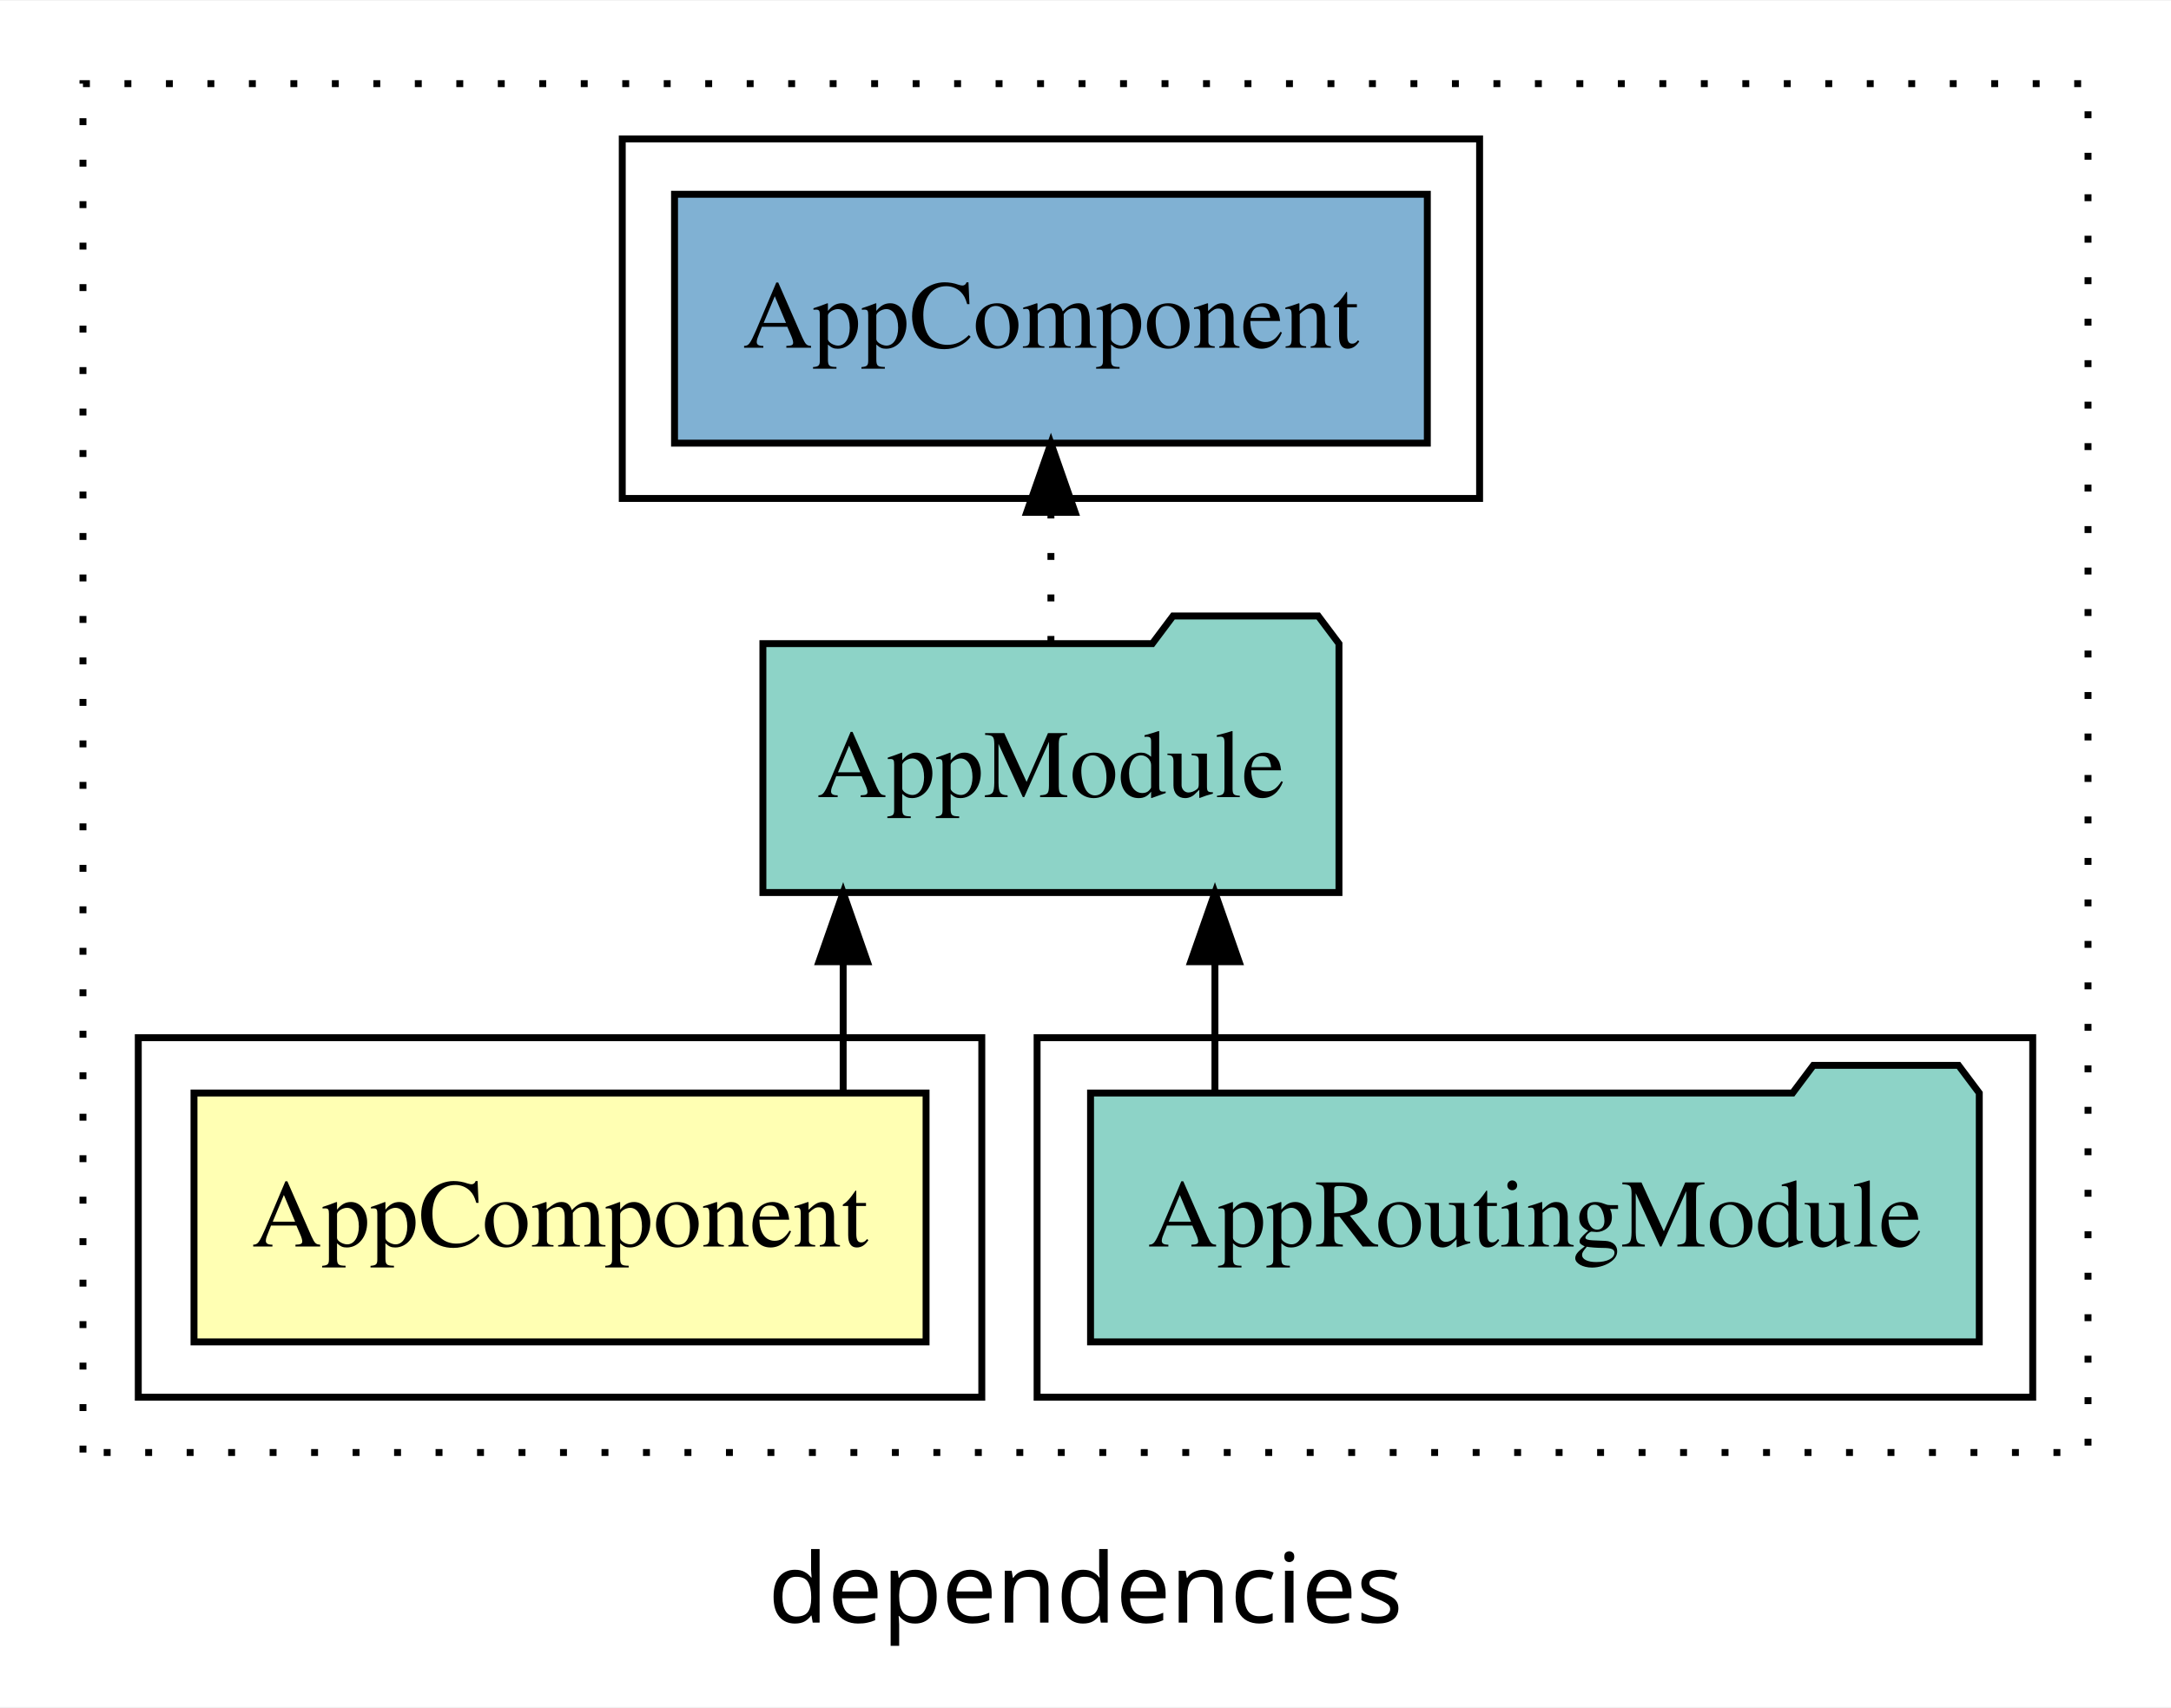
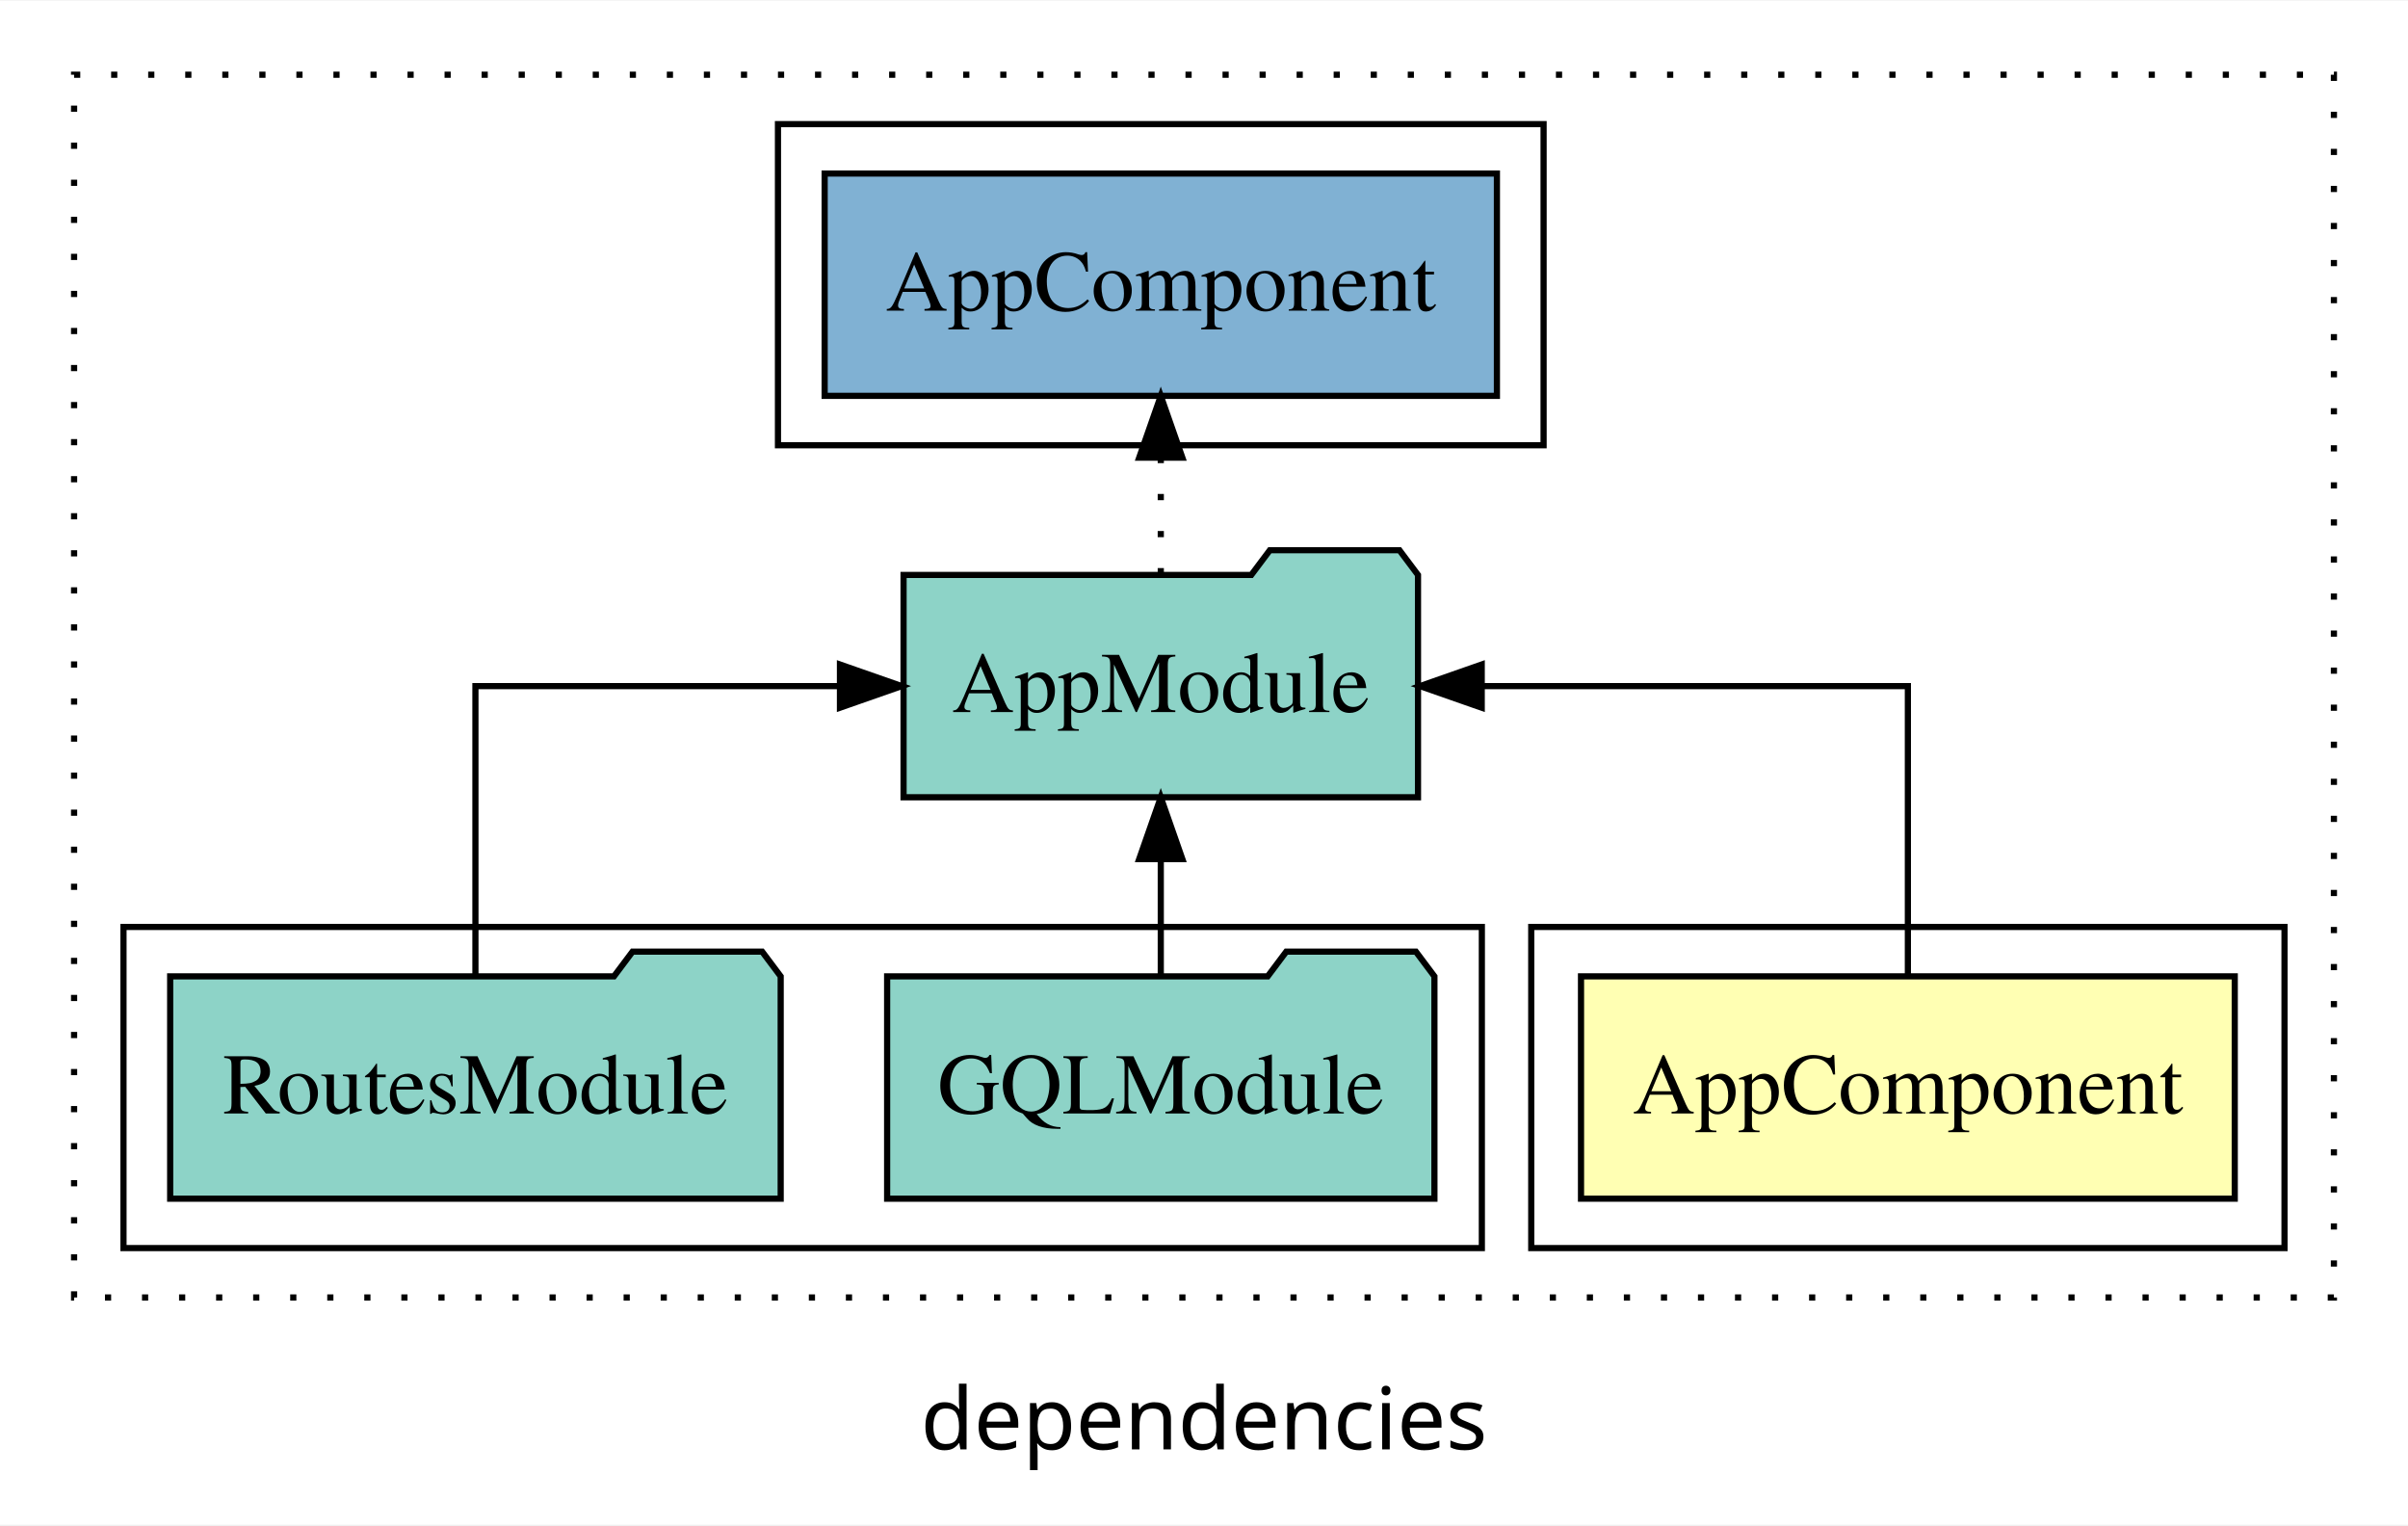
- <svg xmlns="http://www.w3.org/2000/svg" width="314pt" height="247pt" viewBox="0.00 0.00 314.00 246.80">
+ <svg xmlns="http://www.w3.org/2000/svg" width="390pt" height="247pt" viewBox="0.00 0.00 390.00 246.80">
  <g id="graph0" class="graph" transform="scale(1 1) rotate(0) translate(4 242.8)">
-     <polygon fill="white" stroke="transparent" points="-4,4 -4,-242.8 310,-242.8 310,4 -4,4" />
-     <text text-anchor="middle" x="153" y="-8.2" font-family="sans-serif" font-size="14.00">dependencies</text>
+     <polygon fill="white" stroke="transparent" points="-4,4 -4,-242.8 386,-242.8 386,4 -4,4" />
+     <text text-anchor="middle" x="191" y="-8.2" font-family="sans-serif" font-size="14.00">dependencies</text>
    <g id="clust1" class="cluster">
-       <polygon fill="none" stroke="black" stroke-dasharray="1,5" points="8,-32.8 8,-230.8 298,-230.8 298,-32.8 8,-32.8" />
+       <polygon fill="none" stroke="black" stroke-dasharray="1,5" points="8,-32.8 8,-230.8 374,-230.8 374,-32.8 8,-32.8" />
+     </g>
+     <g id="clust6" class="cluster">
+       <polygon fill="none" stroke="black" points="122,-170.8 122,-222.8 246,-222.8 246,-170.8 122,-170.8" />
+     </g>
+     <g id="clust2" class="cluster">
+       <polygon fill="none" stroke="black" points="244,-40.8 244,-92.8 366,-92.8 366,-40.8 244,-40.8" />
    </g>
    <g id="clust4" class="cluster">
-       <polygon fill="none" stroke="black" points="146,-40.8 146,-92.8 290,-92.8 290,-40.8 146,-40.8" />
-     </g>
-     <g id="clust6" class="cluster">
-       <polygon fill="none" stroke="black" points="86,-170.8 86,-222.8 210,-222.8 210,-170.8 86,-170.8" />
-     </g>
-     <g id="clust2" class="cluster">
-       <polygon fill="none" stroke="black" points="16,-40.8 16,-92.8 138,-92.8 138,-40.8 16,-40.8" />
+       <polygon fill="none" stroke="black" points="16,-40.8 16,-92.8 236,-92.8 236,-40.8 16,-40.8" />
    </g>
    <g id="node1" class="node">
-       <polygon fill="#ffffb3" stroke="black" points="129.94,-84.8 24.06,-84.8 24.06,-48.8 129.94,-48.8 129.94,-84.8" />
-       <text text-anchor="middle" x="77" y="-62.6" font-family="Times,serif" font-size="14.00">AppComponent</text>
+       <polygon fill="#ffffb3" stroke="black" points="357.94,-84.8 252.06,-84.8 252.06,-48.8 357.94,-48.8 357.94,-84.8" />
+       <text text-anchor="middle" x="305" y="-62.6" font-family="Times,serif" font-size="14.00">AppComponent</text>
    </g>
    <g id="node2" class="node">
-       <polygon fill="#8dd3c7" stroke="black" points="189.66,-149.8 186.66,-153.8 165.66,-153.8 162.66,-149.8 106.34,-149.8 106.34,-113.8 189.66,-113.8 189.66,-149.8" />
-       <text text-anchor="middle" x="148" y="-127.6" font-family="Times,serif" font-size="14.00">AppModule</text>
+       <polygon fill="#8dd3c7" stroke="black" points="225.66,-149.8 222.66,-153.8 201.66,-153.8 198.66,-149.8 142.34,-149.8 142.34,-113.8 225.66,-113.8 225.66,-149.8" />
+       <text text-anchor="middle" x="184" y="-127.6" font-family="Times,serif" font-size="14.00">AppModule</text>
    </g>
    <g id="edge1" class="edge">
-       <path fill="none" stroke="black" d="M117.95,-84.91C117.95,-84.91 117.95,-103.79 117.95,-103.79" />
-       <polygon fill="black" stroke="black" points="114.45,-103.79 117.95,-113.79 121.45,-103.79 114.45,-103.79" />
+       <path fill="none" stroke="black" d="M305,-84.91C305,-104.14 305,-131.8 305,-131.8 305,-131.8 235.98,-131.8 235.98,-131.8" />
+       <polygon fill="black" stroke="black" points="235.98,-128.3 225.98,-131.8 235.98,-135.3 235.98,-128.3" />
+     </g>
+     <g id="node5" class="node">
+       <polygon fill="#80b1d3" stroke="black" points="238.44,-214.8 129.56,-214.8 129.56,-178.8 238.44,-178.8 238.44,-214.8" />
+       <text text-anchor="middle" x="184" y="-192.6" font-family="Times,serif" font-size="14.00">AppComponent </text>
+     </g>
+     <g id="edge4" class="edge">
+       <path fill="none" stroke="black" stroke-dasharray="1,5" d="M184,-149.91C184,-149.91 184,-168.79 184,-168.79" />
+       <polygon fill="black" stroke="black" points="180.5,-168.79 184,-178.79 187.5,-168.79 180.5,-168.79" />
+     </g>
+     <g id="node3" class="node">
+       <polygon fill="#8dd3c7" stroke="black" points="228.32,-84.8 225.32,-88.8 204.32,-88.8 201.32,-84.8 139.68,-84.8 139.68,-48.8 228.32,-48.8 228.32,-84.8" />
+       <text text-anchor="middle" x="184" y="-62.6" font-family="Times,serif" font-size="14.00">GQLModule</text>
+     </g>
+     <g id="edge2" class="edge">
+       <path fill="none" stroke="black" d="M184,-84.91C184,-84.91 184,-103.79 184,-103.79" />
+       <polygon fill="black" stroke="black" points="180.5,-103.79 184,-113.79 187.5,-103.79 180.5,-103.79" />
    </g>
    <g id="node4" class="node">
-       <polygon fill="#80b1d3" stroke="black" points="202.44,-214.8 93.56,-214.8 93.56,-178.8 202.44,-178.8 202.44,-214.8" />
-       <text text-anchor="middle" x="148" y="-192.6" font-family="Times,serif" font-size="14.00">AppComponent </text>
+       <polygon fill="#8dd3c7" stroke="black" points="122.44,-84.8 119.44,-88.8 98.44,-88.8 95.44,-84.8 23.56,-84.8 23.56,-48.8 122.44,-48.8 122.44,-84.8" />
+       <text text-anchor="middle" x="73" y="-62.6" font-family="Times,serif" font-size="14.00">RoutesModule</text>
    </g>
    <g id="edge3" class="edge">
-       <path fill="none" stroke="black" stroke-dasharray="1,5" d="M148,-149.91C148,-149.91 148,-168.79 148,-168.79" />
-       <polygon fill="black" stroke="black" points="144.5,-168.79 148,-178.79 151.5,-168.79 144.5,-168.79" />
-     </g>
-     <g id="node3" class="node">
-       <polygon fill="#8dd3c7" stroke="black" points="282.27,-84.8 279.27,-88.8 258.27,-88.8 255.27,-84.8 153.73,-84.8 153.73,-48.8 282.27,-48.8 282.27,-84.8" />
-       <text text-anchor="middle" x="218" y="-62.6" font-family="Times,serif" font-size="14.00">AppRoutingModule</text>
-     </g>
-     <g id="edge2" class="edge">
-       <path fill="none" stroke="black" d="M171.72,-84.91C171.72,-84.91 171.72,-103.79 171.72,-103.79" />
-       <polygon fill="black" stroke="black" points="168.22,-103.79 171.72,-113.79 175.22,-103.79 168.22,-103.79" />
+       <path fill="none" stroke="black" d="M73,-84.91C73,-104.14 73,-131.8 73,-131.8 73,-131.8 132.04,-131.8 132.04,-131.8" />
+       <polygon fill="black" stroke="black" points="132.04,-135.3 142.04,-131.8 132.04,-128.3 132.04,-135.3" />
    </g>
  </g>
</svg>
